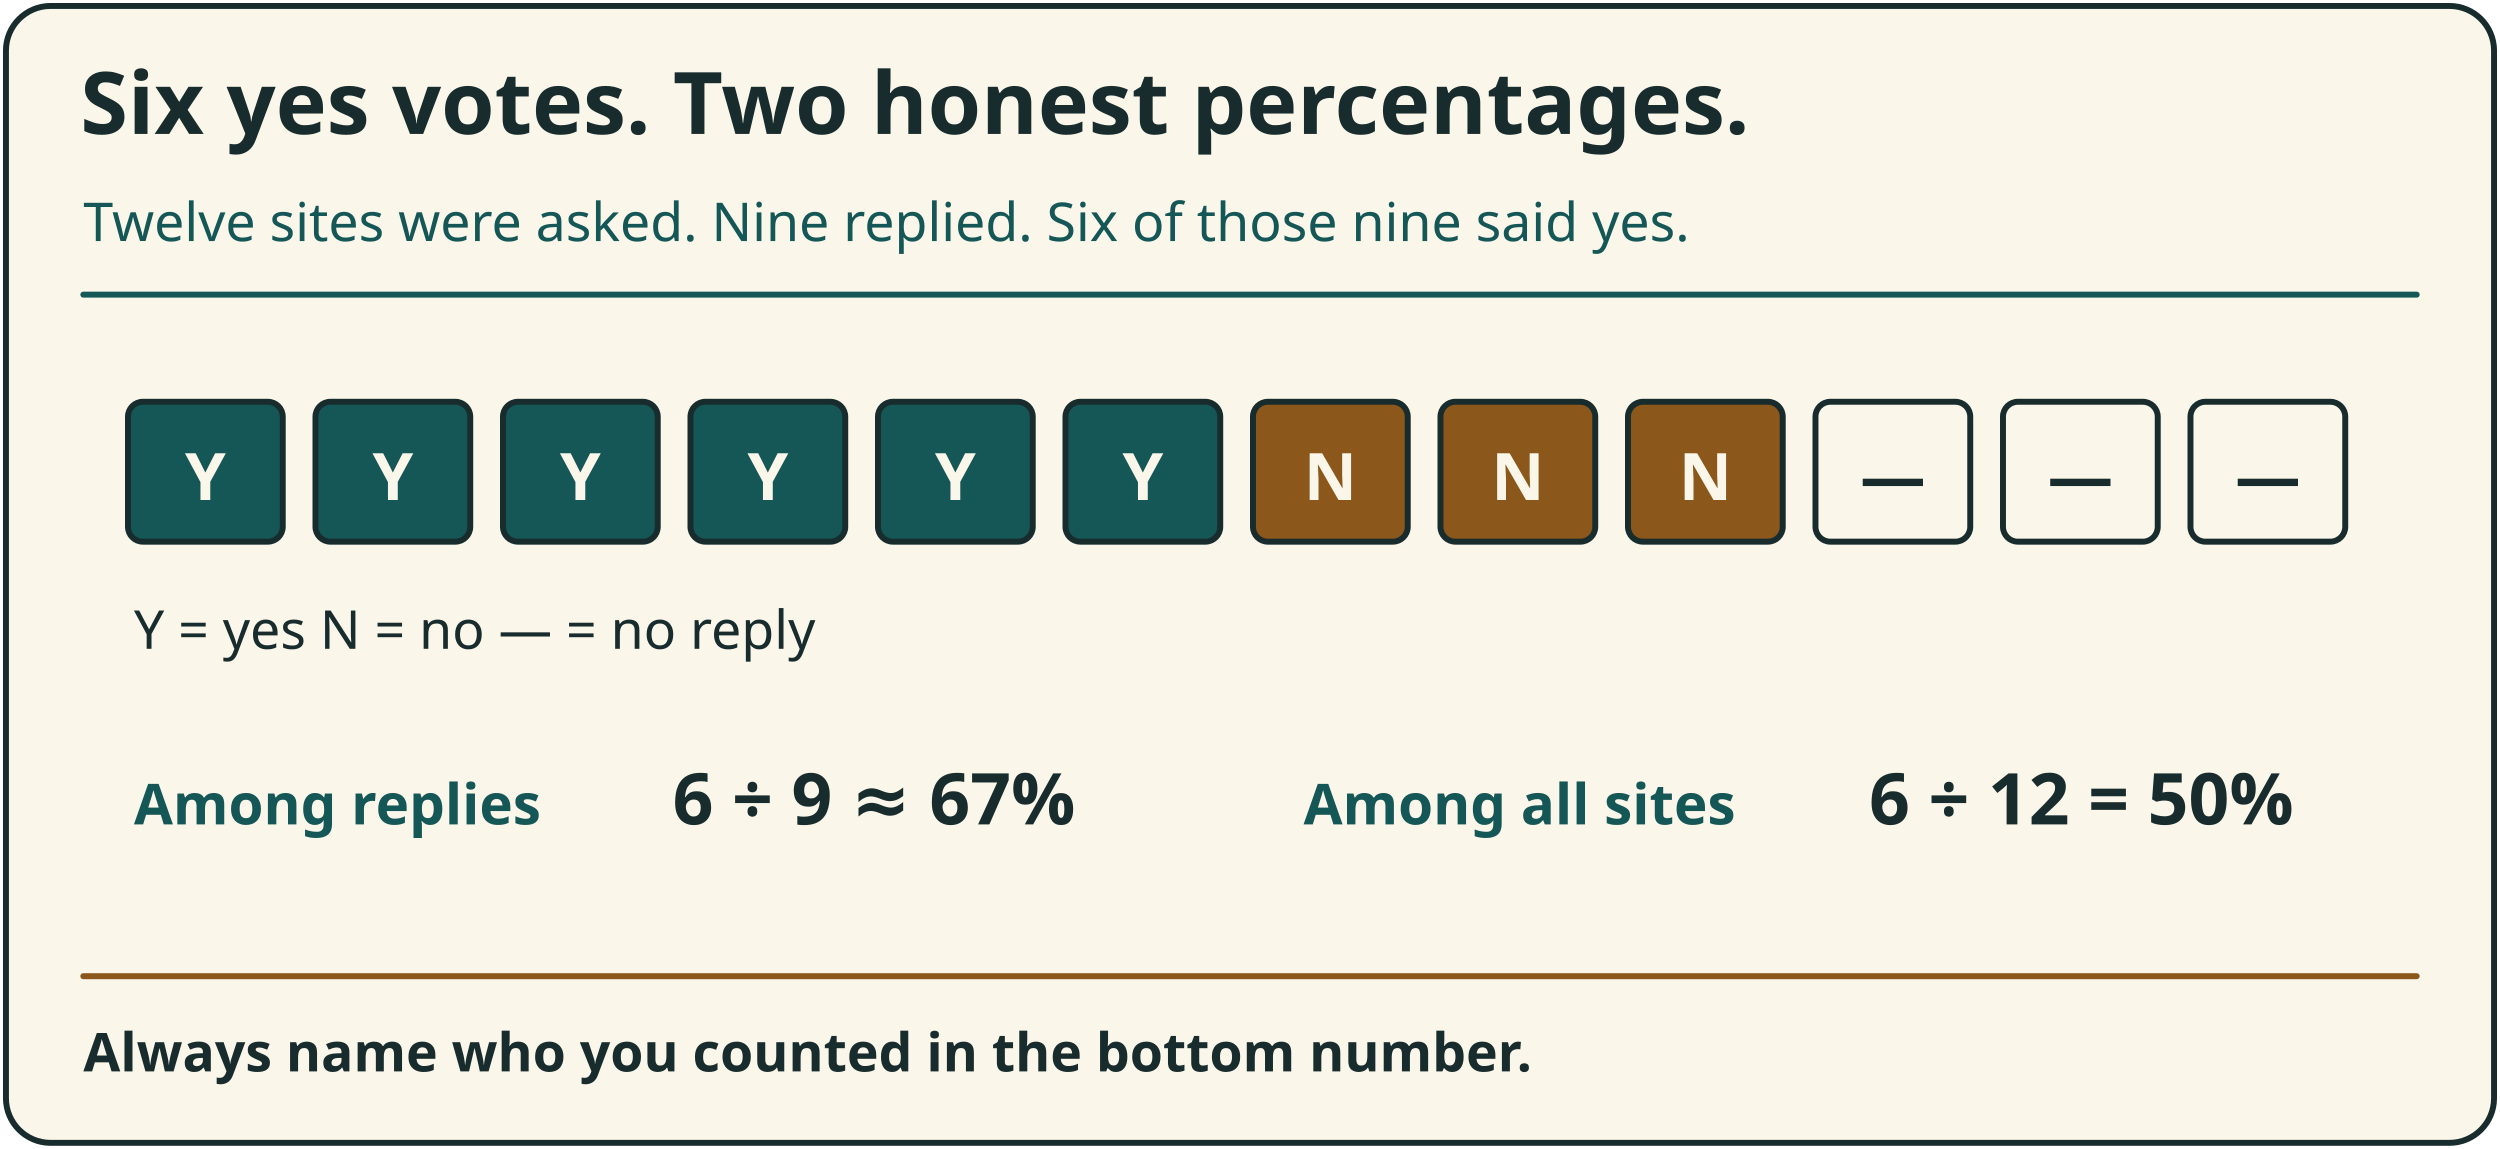
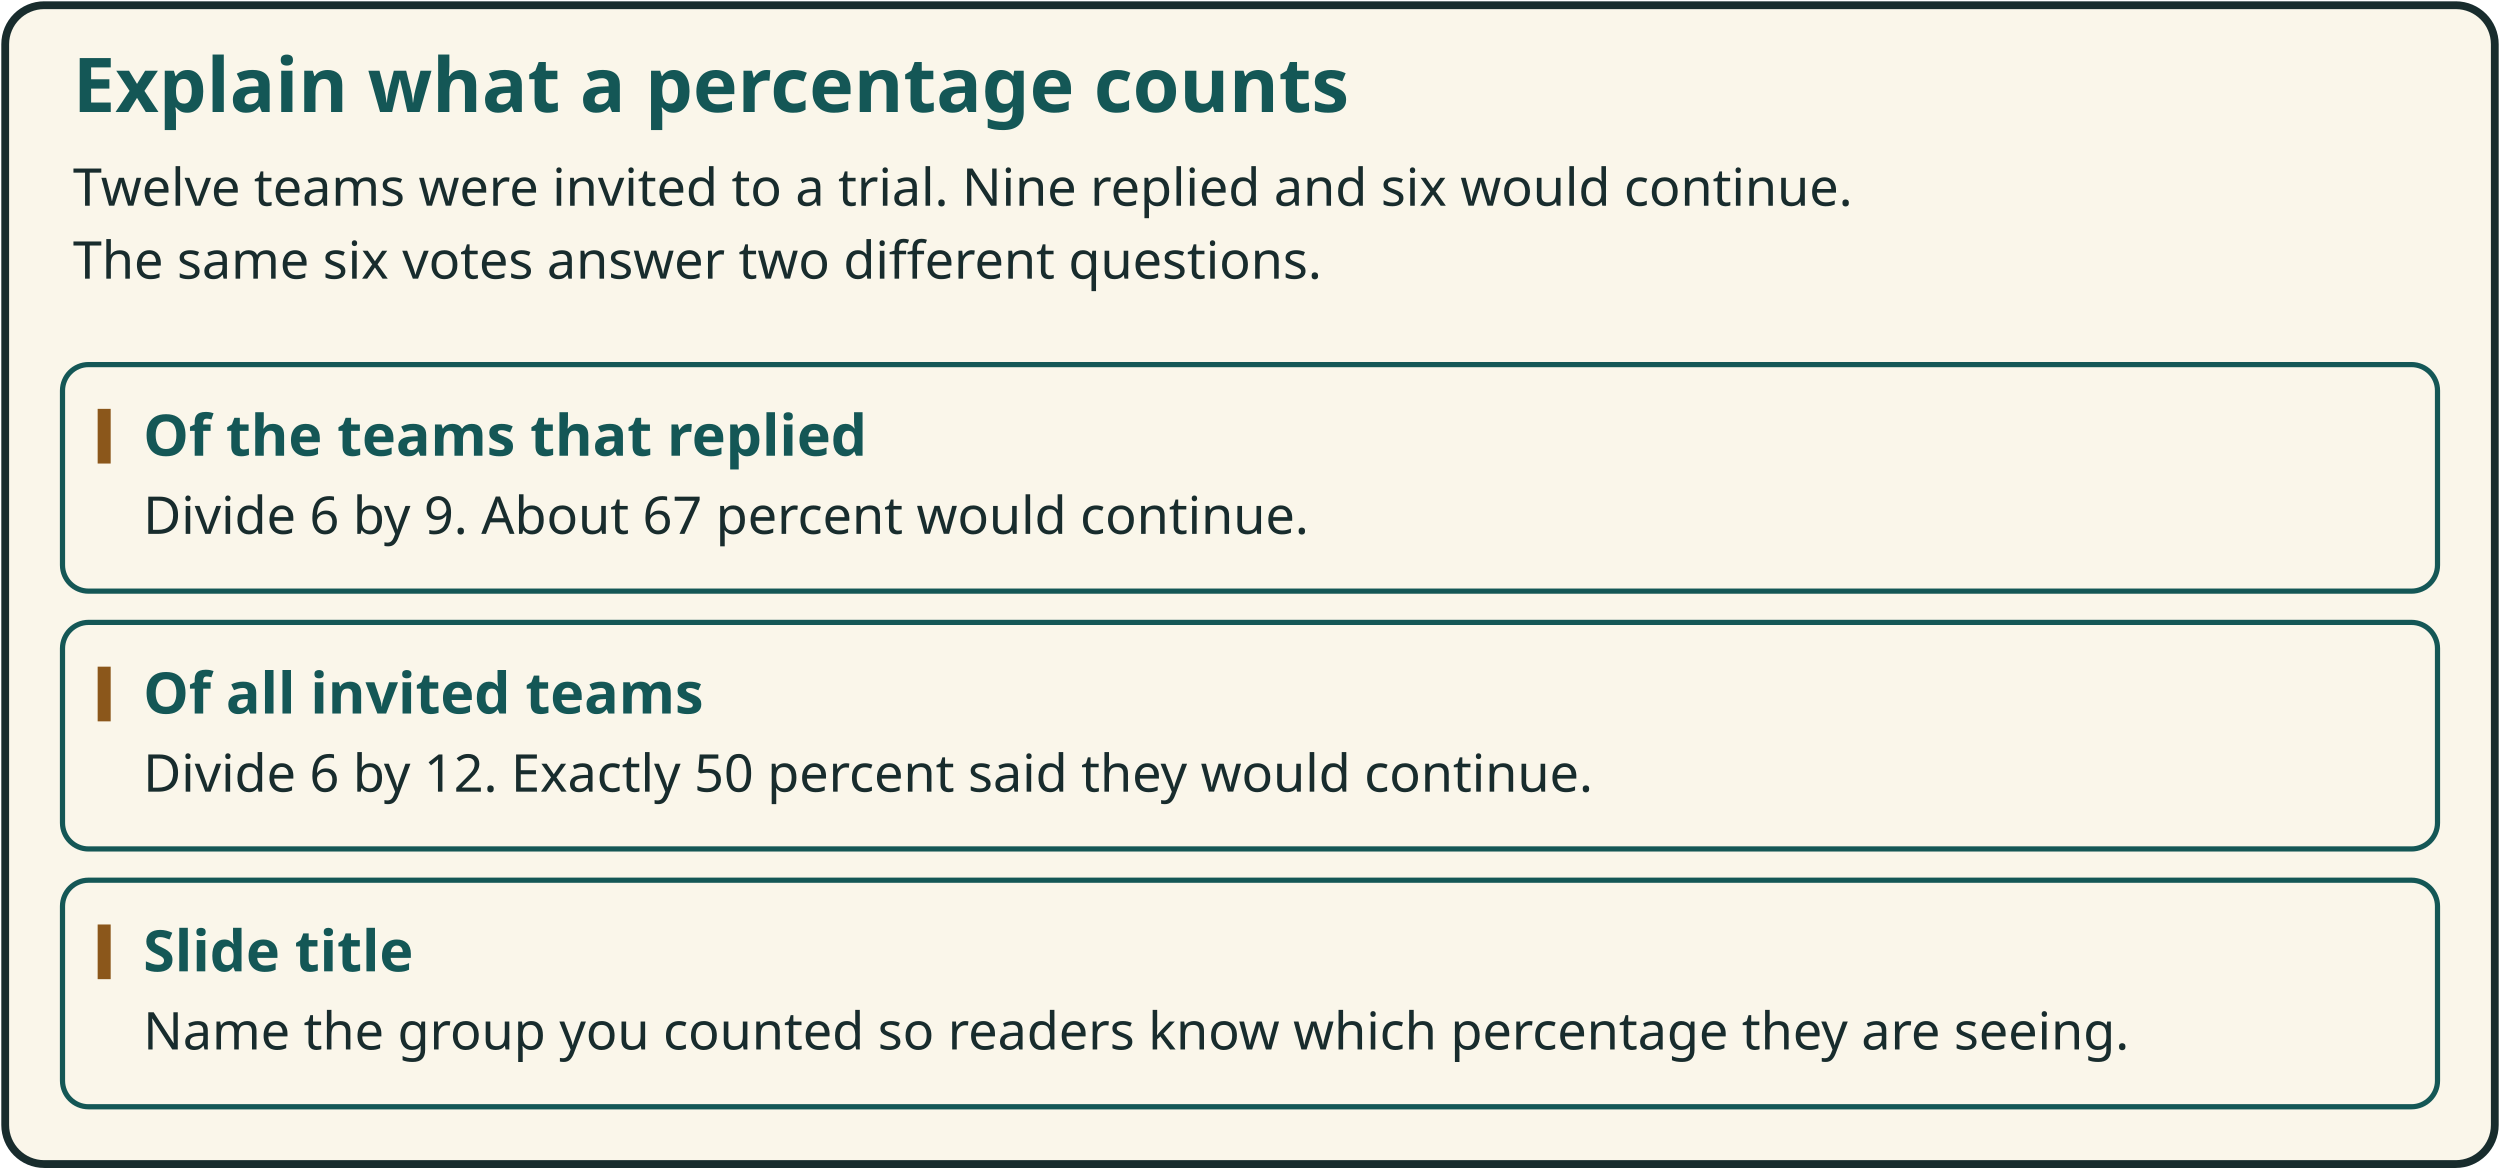
- <svg xmlns="http://www.w3.org/2000/svg" viewBox="0 0 840 386" role="img" aria-labelledby="title desc">
-   <rect x="2" y="2" width="836" height="382" rx="15" fill="#faf6ea" stroke="#182c2d" stroke-width="2" />
-   <text x="27" y="45" text-anchor="start" fill="#182c2d" font-family="Verdana, sans-serif" font-size="29" font-weight="700">Six yes votes. Two honest percentages.</text>
-   <text x="28" y="81" text-anchor="start" fill="#145756" font-family="Verdana, sans-serif" font-size="18" font-weight="400">Twelve sites were asked. Nine replied. Six of those nine said yes.</text>
-   <path d="M28 99H812" fill="none" stroke="#145756" stroke-width="2" stroke-linecap="round" stroke-linejoin="round" />
-   <path d="M28 328H812" fill="none" stroke="#8b571b" stroke-width="2" stroke-linecap="round" stroke-linejoin="round" />
-   <text x="28" y="360" text-anchor="start" fill="#182c2d" font-family="Verdana, sans-serif" font-size="18" font-weight="700">Always name who you counted in the bottom number.</text>
-   <rect x="43" y="135" width="52" height="47" rx="5" fill="#145756" stroke="#182c2d" stroke-width="2" />
-   <text x="69" y="168" text-anchor="middle" fill="#faf6ea" font-family="Verdana, sans-serif" font-size="22" font-weight="700">Y</text>
-   <rect x="106" y="135" width="52" height="47" rx="5" fill="#145756" stroke="#182c2d" stroke-width="2" />
-   <text x="132" y="168" text-anchor="middle" fill="#faf6ea" font-family="Verdana, sans-serif" font-size="22" font-weight="700">Y</text>
-   <rect x="169" y="135" width="52" height="47" rx="5" fill="#145756" stroke="#182c2d" stroke-width="2" />
-   <text x="195" y="168" text-anchor="middle" fill="#faf6ea" font-family="Verdana, sans-serif" font-size="22" font-weight="700">Y</text>
-   <rect x="232" y="135" width="52" height="47" rx="5" fill="#145756" stroke="#182c2d" stroke-width="2" />
-   <text x="258" y="168" text-anchor="middle" fill="#faf6ea" font-family="Verdana, sans-serif" font-size="22" font-weight="700">Y</text>
-   <rect x="295" y="135" width="52" height="47" rx="5" fill="#145756" stroke="#182c2d" stroke-width="2" />
-   <text x="321" y="168" text-anchor="middle" fill="#faf6ea" font-family="Verdana, sans-serif" font-size="22" font-weight="700">Y</text>
-   <rect x="358" y="135" width="52" height="47" rx="5" fill="#145756" stroke="#182c2d" stroke-width="2" />
-   <text x="384" y="168" text-anchor="middle" fill="#faf6ea" font-family="Verdana, sans-serif" font-size="22" font-weight="700">Y</text>
-   <rect x="421" y="135" width="52" height="47" rx="5" fill="#8b571b" stroke="#182c2d" stroke-width="2" />
-   <text x="447" y="168" text-anchor="middle" fill="#faf6ea" font-family="Verdana, sans-serif" font-size="22" font-weight="700">N</text>
-   <rect x="484" y="135" width="52" height="47" rx="5" fill="#8b571b" stroke="#182c2d" stroke-width="2" />
-   <text x="510" y="168" text-anchor="middle" fill="#faf6ea" font-family="Verdana, sans-serif" font-size="22" font-weight="700">N</text>
-   <rect x="547" y="135" width="52" height="47" rx="5" fill="#8b571b" stroke="#182c2d" stroke-width="2" />
-   <text x="573" y="168" text-anchor="middle" fill="#faf6ea" font-family="Verdana, sans-serif" font-size="22" font-weight="700">N</text>
-   <rect x="610" y="135" width="52" height="47" rx="5" fill="#faf6ea" stroke="#182c2d" stroke-width="2" />
-   <text x="636" y="168" text-anchor="middle" fill="#182c2d" font-family="Verdana, sans-serif" font-size="22" font-weight="700">—</text>
-   <rect x="673" y="135" width="52" height="47" rx="5" fill="#faf6ea" stroke="#182c2d" stroke-width="2" />
-   <text x="699" y="168" text-anchor="middle" fill="#182c2d" font-family="Verdana, sans-serif" font-size="22" font-weight="700">—</text>
-   <rect x="736" y="135" width="52" height="47" rx="5" fill="#faf6ea" stroke="#182c2d" stroke-width="2" />
-   <text x="762" y="168" text-anchor="middle" fill="#182c2d" font-family="Verdana, sans-serif" font-size="22" font-weight="700">—</text>
-   <text x="45" y="218" text-anchor="start" fill="#182c2d" font-family="Verdana, sans-serif" font-size="18" font-weight="400">Y = yes     N = no     — = no reply</text>
-   <text x="45" y="277" text-anchor="start" fill="#145756" font-family="Verdana, sans-serif" font-size="19" font-weight="700">Among replies</text>
-   <text x="226" y="277" text-anchor="start" fill="#182c2d" font-family="Verdana, sans-serif" font-size="24" font-weight="700">6 ÷ 9 ≈ 67%</text>
-   <text x="438" y="277" text-anchor="start" fill="#145756" font-family="Verdana, sans-serif" font-size="19" font-weight="700">Among all sites</text>
-   <text x="628" y="277" text-anchor="start" fill="#182c2d" font-family="Verdana, sans-serif" font-size="24" font-weight="700">6 ÷ 12 = 50%</text>
+ <svg xmlns="http://www.w3.org/2000/svg" role="img" aria-labelledby="title desc" viewBox="0 0 960 449" font-family="Verdana, sans-serif">
+   <rect x="2" y="2" width="956" height="445" rx="15" fill="#faf6ea" stroke="#182c2d" stroke-width="3" />
+   <text x="28" y="43" fill="#145756" font-size="29" font-weight="bold">Explain what a percentage counts</text>
+   <text x="28" y="79" fill="#182c2d" font-size="20">Twelve teams were invited to a trial. Nine replied and six would continue.</text>
+   <text x="28" y="107" fill="#182c2d" font-size="20">The same six votes answer two different questions.</text>
+   <rect x="24" y="140" width="912" height="87" rx="10" fill="#faf6ea" stroke="#145756" stroke-width="2" />
+   <path d="M40 157v21" stroke="#8b571b" stroke-width="5" />
+   <text x="55" y="175" fill="#145756" font-size="22" font-weight="bold">Of the teams that replied</text>
+   <text x="55" y="205" fill="#182c2d" font-size="20">Divide 6 by 9. About 67 percent would continue.</text>
+   <rect x="24" y="239" width="912" height="87" rx="10" fill="#faf6ea" stroke="#145756" stroke-width="2" />
+   <path d="M40 256v21" stroke="#8b571b" stroke-width="5" />
+   <text x="55" y="274" fill="#145756" font-size="22" font-weight="bold">Of all invited teams</text>
+   <text x="55" y="304" fill="#182c2d" font-size="20">Divide 6 by 12. Exactly 50 percent said they would continue.</text>
+   <rect x="24" y="338" width="912" height="87" rx="10" fill="#faf6ea" stroke="#145756" stroke-width="2" />
+   <path d="M40 355v21" stroke="#8b571b" stroke-width="5" />
+   <text x="55" y="373" fill="#145756" font-size="22" font-weight="bold">Slide title</text>
+   <text x="55" y="403" fill="#182c2d" font-size="20">Name the group you counted so readers know which percentage they are seeing.</text>
</svg>
